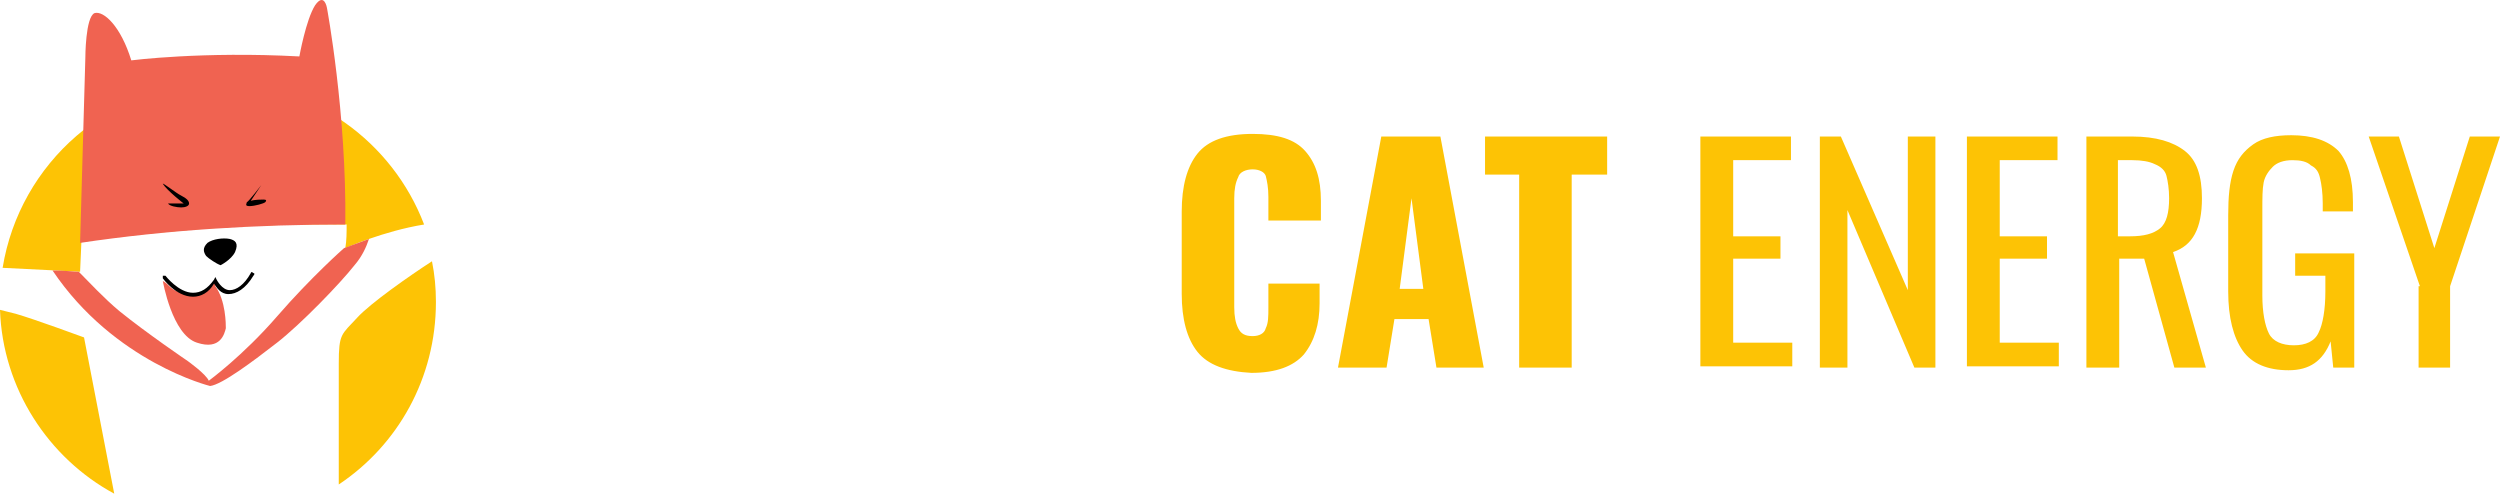
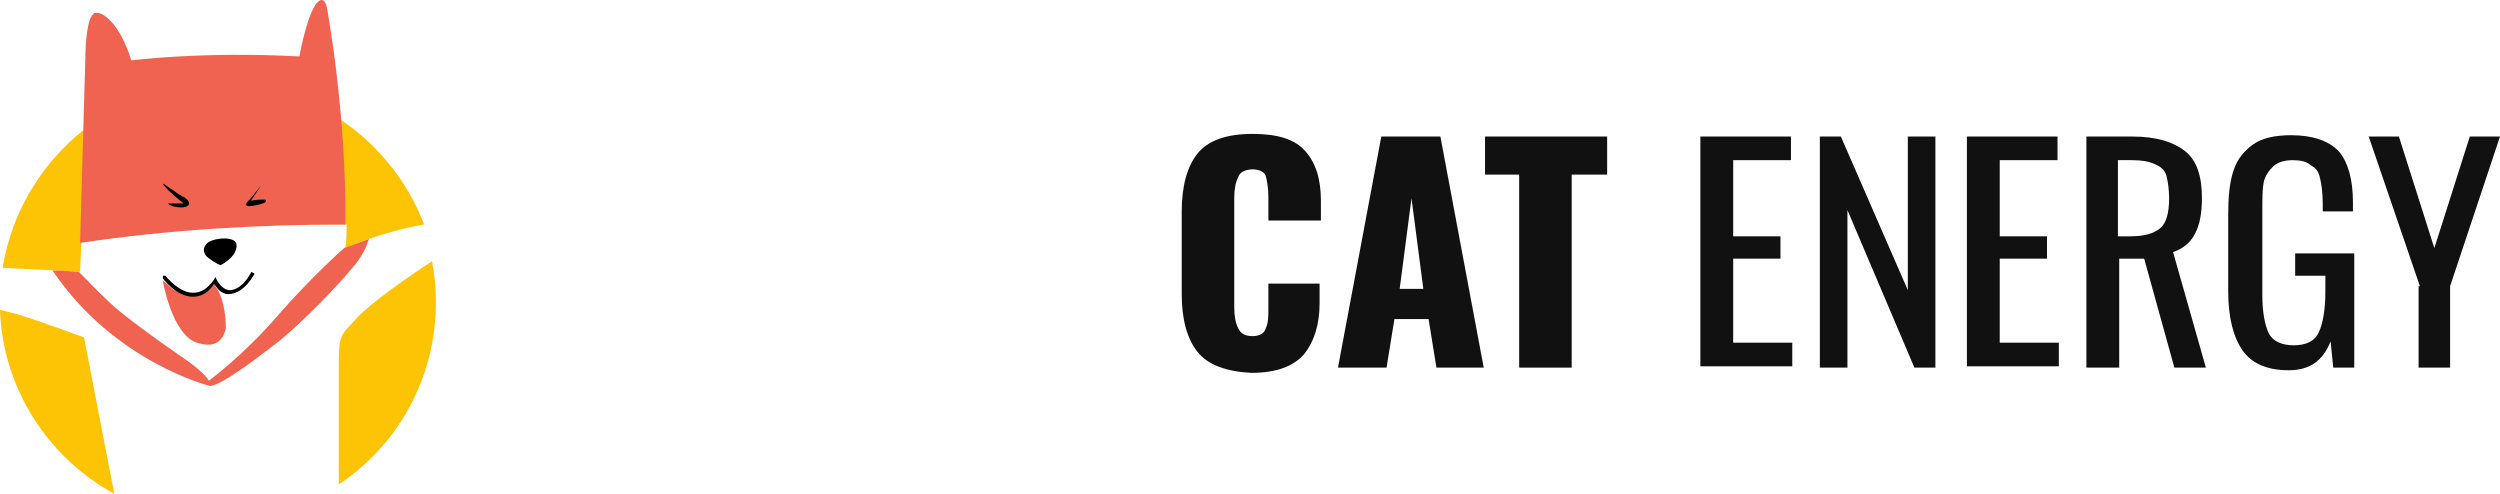
- <svg xmlns="http://www.w3.org/2000/svg" version="1.1" id="Layer_2" x="0" y="0" viewBox="0 0.002 190.4 37.598">
-   <style>.st0{fill:#fdc305}.st1{fill:#f06351}</style>
-   <path class="st0" d="M6.1 20.7l.1-2.3c6.7-.9 13.4-1.4 20.2-1.3 0 .6 0 1.2-.1 1.8 0 0 2.9-1.3 6-1.8-2.4-6.3-8.5-10.8-15.6-10.8C8.4 6.3 1.5 12.4.2 20.4c2.2.1 5.9.3 5.9.3zm21.1 3.5c-1.2 1.3-1.4 1.2-1.4 3.5v9.2c4.5-3 7.4-8.1 7.4-13.9 0-1.1-.1-2.1-.3-3.1-1.7 1.1-4.7 3.2-5.7 4.3zM6.4 25.7s-3.8-1.4-5.2-1.8L0 23.6c.2 6 3.7 11.3 8.7 14L6.4 25.7z" />
-   <path class="st1" d="M26.3 17.1C26.4 8.6 24.9.6 24.9.6s-.2-1.2-.9-.2c-.7 1.1-1.2 3.9-1.2 3.9-7.4-.4-12.8.3-12.8.3C9.2 2 7.9.8 7.2 1c-.7.3-.7 3.4-.7 3.4l-.4 14.1c6.7-1 13.5-1.4 20.2-1.4z" />
-   <path d="M12.4 14c0-.1 1 .7 1.4.9.4.2.6.4.6.6 0 .2-.3.3-.6.3s-.9-.1-1-.3H14c.1.1-1.3-1-1.6-1.5zm7.5.1s-1 1.3-1.1 1.3c0 .1-.2.3.2.3s1.1-.2 1.2-.3c.1-.1.1-.2-.1-.2s-.7 0-1 .1l.8-1.2s.1-.1 0 0zm-3.1 6.1s.8-.4 1.1-1c.3-.7 0-.9-.4-1-.5-.1-1.3 0-1.7.3-.4.4-.3.7-.1 1 .2.2.8.6 1.1.7z" />
-   <path class="st1" d="M16.3 21.5s-.2.4-.5.6c-.2.2-.6.4-1 .4-.6 0-1.1-.2-1.5-.4-.2-.1-.4-.3-.5-.4-.2-.2-.4-.3-.4-.3s.7 4.1 2.6 4.7c1.8.6 2.1-.7 2.2-1.1 0-.3 0-2.1-.8-3.2.1-.4 0-.2-.1-.3z" />
-   <path d="M14.7 22.6c-1.3 0-2.3-1.4-2.3-1.4V21h.2s1 1.3 2.1 1.3c.6 0 1.1-.3 1.6-1l.1-.2.1.2s.4.8 1 .8c.5 0 1.1-.4 1.6-1.3 0-.1.1-.1.2 0 .1 0 .1.1 0 .2-.6 1-1.3 1.4-1.9 1.4-.6 0-.9-.5-1.1-.8-.4.7-1 1-1.6 1z" />
-   <path class="st1" d="M26.2 18.9s-2.5 2.2-5.1 5.2-5.2 4.9-5.2 4.9c-.2-.5-1.6-1.5-1.6-1.5s-3.1-2.1-5.2-3.8c-1.2-1-2.3-2.2-3.1-3-.3 0-1.1-.1-2-.1 4.7 7 12 8.8 12 8.8.9-.1 3.3-1.9 5.1-3.3 1.8-1.4 4.8-4.5 5.9-5.9.6-.7.9-1.4 1.1-2-1.1.4-1.9.7-1.9.7z" />
-   <path class="st0" d="M1.2 16.6c-.8-1-1.2-2.5-1.2-4.4V5.9C0 4 .4 2.5 1.2 1.5 2 .5 3.4 0 5.4 0c1.9 0 3.2.4 4 1.3.8.9 1.2 2.1 1.2 3.8v1.5h-4V4.8c0-.7-.1-1.2-.2-1.6-.1-.3-.5-.5-1-.5s-1 .2-1.1.6c-.2.4-.3.9-.3 1.6v8.3c0 .7.1 1.2.3 1.6.2.4.5.6 1.1.6.5 0 .9-.2 1-.6.2-.4.2-.9.2-1.6v-1.8h3.9v1.5c0 1.6-.4 2.9-1.2 3.9-.8.9-2.1 1.4-4 1.4-1.9-.1-3.3-.6-4.1-1.6zM15.2.2h4.5L23 17.8h-3.6l-.6-3.7h-2.6l-.6 3.7h-3.7L15.2.2zm3.2 11.6l-.9-6.9-.9 6.9h1.8zm7.4-8.7h-2.7V.2h9.3v2.9h-2.7v14.7h-4V3.1zM39.5.2h6.9V2H42v5.8h3.6v1.7H42v6.4h4.5v1.8h-7V.2zm9 0h1.7l5.1 11.7V.2h2.1v17.6h-1.6l-5.1-12v12h-2.1V.2zm11.3 0h6.9V2h-4.4v5.8h3.6v1.7h-3.6v6.4h4.5v1.8h-7V.2zm9 0h3.6c1.8 0 3.1.4 4 1.1s1.3 1.9 1.3 3.6c0 2.3-.7 3.6-2.2 4.1l2.5 8.8h-2.4l-2.3-8.3h-1.9v8.3h-2.5V.2zm3.4 7.6c1.1 0 1.8-.2 2.3-.6.5-.4.7-1.2.7-2.3 0-.7-.1-1.3-.2-1.7s-.4-.7-.9-.9c-.4-.2-1-.3-1.7-.3h-1.1v5.8h.9zm8.6 8.7c-.7-1-1.1-2.5-1.1-4.5V6.2c0-1.4.1-2.5.4-3.4.3-.9.8-1.5 1.5-2s1.7-.7 2.9-.7c1.6 0 2.8.4 3.6 1.2.7.8 1.1 2.1 1.1 3.9v.7h-2.3v-.6c0-.8-.1-1.5-.2-1.9-.1-.5-.3-.8-.7-1-.3-.3-.8-.4-1.4-.4-.7 0-1.2.2-1.5.5-.3.3-.6.7-.7 1.2-.1.5-.1 1.2-.1 2.1v6.5c0 1.3.2 2.3.5 2.9.3.6 1 .9 1.9.9.9 0 1.6-.3 1.9-1 .3-.6.5-1.7.5-3.1v-1.2h-2.3V9.1h4.5v8.7h-1.6l-.2-2c-.6 1.5-1.6 2.2-3.2 2.2s-2.8-.5-3.5-1.5zm13.5-4.9L90.4.2h2.3l2.7 8.5L98.1.2h2.3l-3.8 11.4v6.2h-2.4v-6.2z" fill="#111" transform="translate(90 10.2)" />
+ <svg xmlns="http://www.w3.org/2000/svg" version="1.1" id="Layer_2" x="0px" y="0px" viewBox="0 0.002 190.4 37.598" style="enable-background:new 0 0 33.3 37.6;">
+   <style type="text/css">
+     .st0 {
+       fill: #FDC305;
+     }
+ 
+     .st1 {
+       fill: #F06351;
+     }
+   </style>
+   <g>
+     <path class="st0" fill="#FDC305" d="M6.1,20.7l0.1-2.3c6.7-0.9,13.4-1.4,20.2-1.3c0,0.6,0,1.2-0.1,1.8c0,0,2.9-1.3,6-1.8     c-2.4-6.3-8.5-10.8-15.6-10.8c-8.3,0-15.2,6.1-16.5,14.1C2.4,20.5,6.1,20.7,6.1,20.7z" />
+     <path class="st0" fill="#FDC305" d="M27.2,24.2c-1.2,1.3-1.4,1.2-1.4,3.5c0,0.9,0,4.9,0,9.2c4.5-3,7.4-8.1,7.4-13.9c0-1.1-0.1-2.1-0.3-3.1     C31.2,21,28.2,23.1,27.2,24.2z" />
+     <path class="st0" fill="#FDC305" d="M6.4,25.7c0,0-3.8-1.4-5.2-1.8c-0.4-0.1-0.8-0.2-1.2-0.3c0.2,6,3.7,11.3,8.7,14L6.4,25.7z" />
+   </g>
+   <path class="st1" fill="#F06351" d="M26.3,17.1c0.1-8.5-1.4-16.5-1.4-16.5S24.7-0.6,24,0.4c-0.7,1.1-1.2,3.9-1.2,3.9c-7.4-0.4-12.8,0.3-12.8,0.3   C9.2,2,7.9,0.8,7.2,1C6.5,1.3,6.5,4.4,6.5,4.4L6.1,18.5C12.8,17.5,19.6,17.1,26.3,17.1z" />
+   <path d="M12.4,14c0-0.1,1,0.7,1.4,0.9c0.4,0.2,0.6,0.4,0.6,0.6c0,0.2-0.3,0.3-0.6,0.3s-0.9-0.1-1-0.3c0,0,0.6,0,0.9,0h0.3   C14.1,15.6,12.7,14.5,12.4,14z" />
+   <path d="M19.9,14.1c0,0-1,1.3-1.1,1.3c0,0.1-0.2,0.3,0.2,0.3s1.1-0.2,1.2-0.3c0.1-0.1,0.1-0.2-0.1-0.2c-0.2,0-0.7,0-1,0.1L19.9,14.1   C19.9,14.1,20,14,19.9,14.1z" />
+   <path d="M16.8,20.2c0,0,0.8-0.4,1.1-1c0.3-0.7,0-0.9-0.4-1c-0.5-0.1-1.3,0-1.7,0.3c-0.4,0.4-0.3,0.7-0.1,1   C15.9,19.7,16.5,20.1,16.8,20.2z" />
+   <path class="st1" fill="#F06351" d="M16.3,21.5c0,0-0.2,0.4-0.5,0.6c-0.2,0.2-0.6,0.4-1,0.4c-0.6,0-1.1-0.2-1.5-0.4c-0.2-0.1-0.4-0.3-0.5-0.4   c-0.2-0.2-0.4-0.3-0.4-0.3s0.7,4.1,2.6,4.7c1.8,0.6,2.1-0.7,2.2-1.1c0-0.3,0-2.1-0.8-3.2C16.5,21.4,16.4,21.6,16.3,21.5z" />
+   <g>
+     <path d="M14.7,22.6C14.7,22.6,14.7,22.6,14.7,22.6c-1.3,0-2.3-1.4-2.3-1.4c0-0.1,0-0.2,0-0.2c0.1,0,0.2,0,0.2,0c0,0,1,1.3,2.1,1.3     c0,0,0,0,0,0c0.6,0,1.1-0.3,1.6-1l0.1-0.2l0.1,0.2c0,0,0.4,0.8,1,0.8c0.5,0,1.1-0.4,1.6-1.3c0-0.1,0.1-0.1,0.2,0     c0.1,0,0.1,0.1,0,0.2c-0.6,1-1.3,1.4-1.9,1.4c-0.6,0-0.9-0.5-1.1-0.8C15.9,22.3,15.3,22.6,14.7,22.6z" />
+   </g>
+   <path class="st1" fill="#F06351" d="M26.2,18.9c0,0-2.5,2.2-5.1,5.2S15.9,29,15.9,29c-0.2-0.5-1.6-1.5-1.6-1.5s-3.1-2.1-5.2-3.8   c-1.2-1-2.3-2.2-3.1-3c-0.3,0-1.1-0.1-2-0.1c4.7,7,12,8.8,12,8.8c0.9-0.1,3.3-1.9,5.1-3.3c1.8-1.4,4.8-4.5,5.9-5.9   c0.6-0.7,0.9-1.4,1.1-2C27,18.6,26.2,18.9,26.2,18.9z" />
+   <g transform="matrix(1, 0, 0, 1, 90, 10.2)">
+     <path class="st0" fill="#FDC305" d="M1.2,16.6c-0.8-1-1.2-2.5-1.2-4.4V5.9c0-1.9,0.4-3.4,1.2-4.4C2,0.5,3.4,0,5.4,0c1.9,0,3.2,0.4,4,1.3     c0.8,0.9,1.2,2.1,1.2,3.8v1.5H6.6V4.8c0-0.7-0.1-1.2-0.2-1.6C6.3,2.9,5.9,2.7,5.4,2.7S4.4,2.9,4.3,3.3C4.1,3.7,4,4.2,4,4.9v8.3     c0,0.7,0.1,1.2,0.3,1.6c0.2,0.4,0.5,0.6,1.1,0.6c0.5,0,0.9-0.2,1-0.6c0.2-0.4,0.2-0.9,0.2-1.6v-1.8h3.9v1.5c0,1.6-0.4,2.9-1.2,3.9     c-0.8,0.9-2.1,1.4-4,1.4C3.4,18.1,2,17.6,1.2,16.6z" style="fill: rgb(17, 17, 17);" />
+     <path class="st0" fill="#FDC305" d="M15.2,0.2h4.5L23,17.8h-3.6l-0.6-3.7h-2.6l-0.6,3.7h-3.7L15.2,0.2z M18.4,11.8l-0.9-6.9l-0.9,6.9H18.4z" style="fill: rgb(17, 17, 17);" />
+     <path class="st0" fill="#FDC305" d="M25.8,3.1h-2.7V0.2h9.3v2.9h-2.7v14.7h-4V3.1z" style="fill: rgb(17, 17, 17);" />
+     <path class="st0" fill="#FDC305" d="M39.5,0.2h6.9v1.8H42v5.8h3.6v1.7H42v6.4h4.5v1.8h-7V0.2z" style="fill: rgb(17, 17, 17);" />
+     <path class="st0" fill="#FDC305" d="M48.5,0.2h1.7l5.1,11.7V0.2h2.1v17.6h-1.6l-5.1-12v12h-2.1V0.2z" style="fill: rgb(17, 17, 17);" />
+     <path class="st0" fill="#FDC305" d="M59.8,0.2h6.9v1.8h-4.4v5.8h3.6v1.7h-3.6v6.4h4.5v1.8h-7V0.2z" style="fill: rgb(17, 17, 17);" />
+     <path class="st0" fill="#FDC305" d="M68.8,0.2h3.6c1.8,0,3.1,0.4,4,1.1s1.3,1.9,1.3,3.6c0,2.3-0.7,3.6-2.2,4.1l2.5,8.8h-2.4l-2.3-8.3h-1.9v8.3     h-2.5V0.2z M72.2,7.8c1.1,0,1.8-0.2,2.3-0.6C75,6.8,75.2,6,75.2,4.9c0-0.7-0.1-1.3-0.2-1.7s-0.4-0.7-0.9-0.9     c-0.4-0.2-1-0.3-1.7-0.3h-1.1v5.8H72.2z" style="fill: rgb(17, 17, 17);" />
+     <path class="st0" fill="#FDC305" d="M80.8,16.5c-0.7-1-1.1-2.5-1.1-4.5V6.2c0-1.4,0.1-2.5,0.4-3.4c0.3-0.9,0.8-1.5,1.5-2c0.7-0.5,1.7-0.7,2.9-0.7     c1.6,0,2.8,0.4,3.6,1.2c0.7,0.8,1.1,2.1,1.1,3.9v0.7h-2.3V5.3c0-0.8-0.1-1.5-0.2-1.9c-0.1-0.5-0.3-0.8-0.7-1     C85.7,2.1,85.2,2,84.6,2c-0.7,0-1.2,0.2-1.5,0.5c-0.3,0.3-0.6,0.7-0.7,1.2c-0.1,0.5-0.1,1.2-0.1,2.1v6.5c0,1.3,0.2,2.3,0.5,2.9     c0.3,0.6,1,0.9,1.9,0.9c0.9,0,1.6-0.3,1.9-1c0.3-0.6,0.5-1.7,0.5-3.1v-1.2h-2.3V9.1h4.5v8.7h-1.6l-0.2-2c-0.6,1.5-1.6,2.2-3.2,2.2     C82.7,18,81.5,17.5,80.8,16.5z" style="fill: rgb(17, 17, 17);" />
+     <path class="st0" fill="#FDC305" d="M94.3,11.6L90.4,0.2h2.3l2.7,8.5l2.7-8.5h2.3l-3.8,11.4v6.2h-2.4V11.6z" style="fill: rgb(17, 17, 17);" />
+   </g>
</svg>
